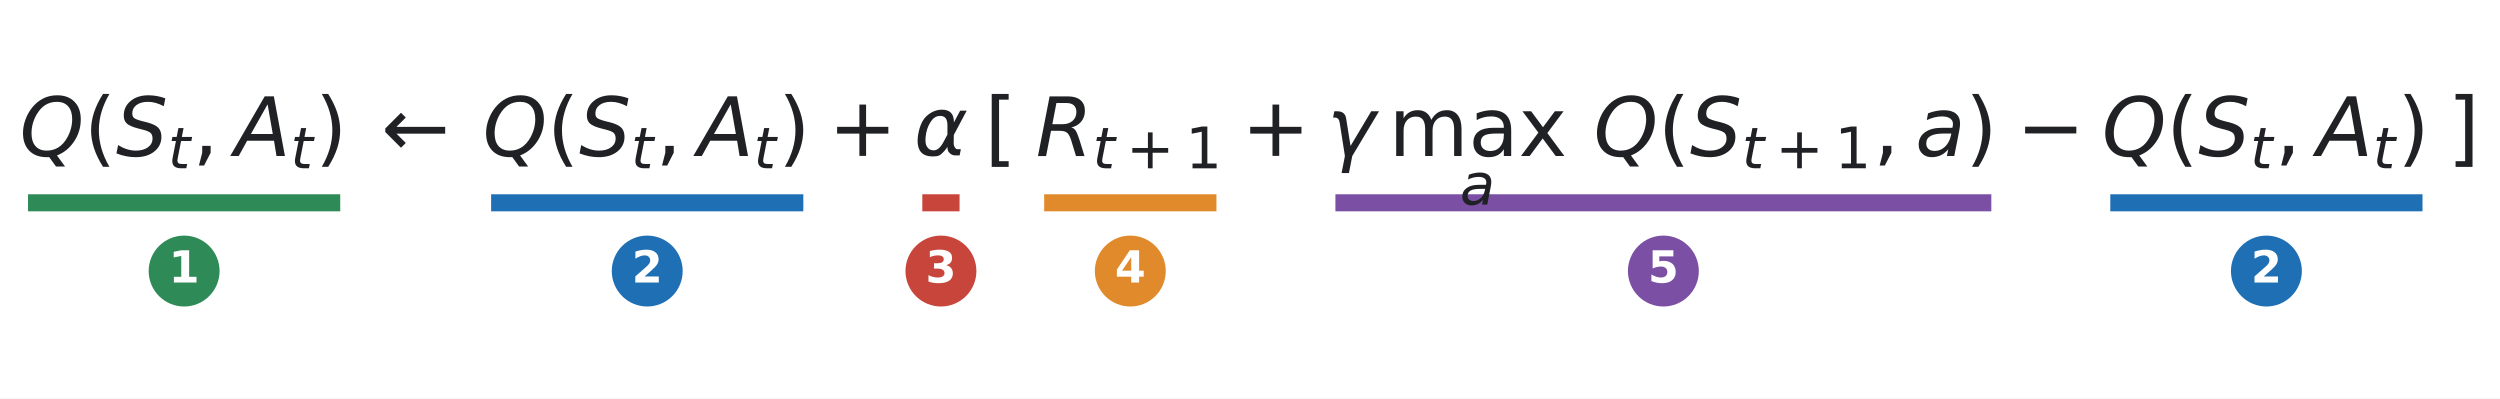
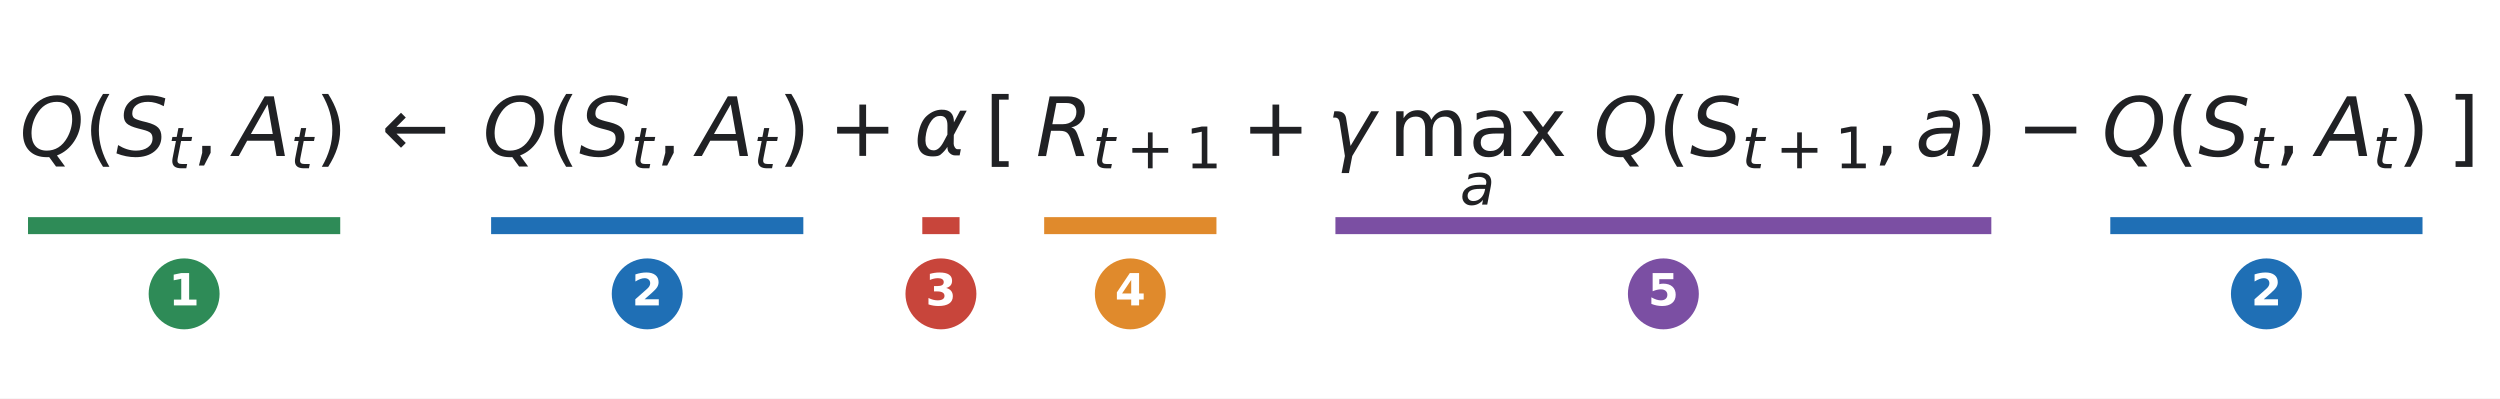
<svg xmlns="http://www.w3.org/2000/svg" xmlns:xlink="http://www.w3.org/1999/xlink" width="733.214pt" height="116.856pt" viewBox="0 0 733.214 116.856" version="1.1">
  <defs>
    <style type="text/css">*{stroke-linejoin: round; stroke-linecap: butt}</style>
  </defs>
  <g id="figure_1">
    <g id="patch_1">
      <path d="M 0 116.856  L 733.214 116.856  L 733.214 0  L 0 0  z " style="fill: #ffffff" />
    </g>
    <g id="axes_1">
      <g id="line2d_1">
-         <path d="M 8.215 59.481  L 99.785 59.481  " style="fill: none; stroke: #2e8b57; stroke-width: 5" />
+         <path d="M 8.215 66.174  L 99.785 66.174  " style="fill: none; stroke: #2e8b57; stroke-width: 5" />
      </g>
      <g id="line2d_2">
-         <path d="M 144.036 59.481  L 235.606 59.481  " style="fill: none; stroke: #1f6fb5; stroke-width: 5" />
+         <path d="M 144.036 66.174  L 235.606 66.174  " style="fill: none; stroke: #1f6fb5; stroke-width: 5" />
      </g>
      <g id="line2d_3">
-         <path d="M 270.497 59.481  L 281.426 59.481  " style="fill: none; stroke: #c8453b; stroke-width: 5" />
+         <path d="M 270.497 66.174  L 281.426 66.174  " style="fill: none; stroke: #c8453b; stroke-width: 5" />
      </g>
      <g id="line2d_4">
-         <path d="M 306.238 59.481  L 356.767 59.481  " style="fill: none; stroke: #e08a2c; stroke-width: 5" />
+         <path d="M 306.238 66.174  L 356.767 66.174  " style="fill: none; stroke: #e08a2c; stroke-width: 5" />
      </g>
      <g id="line2d_5">
-         <path d="M 391.658 59.481  L 584.028 59.481  " style="fill: none; stroke: #7b4fa3; stroke-width: 5" />
+         <path d="M 391.658 66.174  L 584.028 66.174  " style="fill: none; stroke: #7b4fa3; stroke-width: 5" />
      </g>
      <g id="line2d_6">
-         <path d="M 618.919 59.481  L 710.489 59.481  " style="fill: none; stroke: #1f6fb5; stroke-width: 5" />
+         <path d="M 618.919 66.174  L 710.489 66.174  " style="fill: none; stroke: #1f6fb5; stroke-width: 5" />
      </g>
      <g id="text_1">
        <g style="fill: #202124" transform="translate(5.76 45.78768) scale(0.24 -0.24)">
          <defs>
            <path id="DejaVuSans-Oblique-34" d="M 2309 -84  Q 2275 -88 2237 -89  Q 2200 -91 2125 -91  Q 1250 -91 756 411  Q 263 913 263 1797  Q 263 2319 452 2844  Q 641 3369 978 3788  Q 1369 4269 1858 4509  Q 2347 4750 2938 4750  Q 3794 4750 4287 4245  Q 4781 3741 4781 2869  Q 4781 1928 4265 1147  Q 3750 366 2919 44  L 3553 -825  L 2847 -825  L 2309 -84  z M 2919 4238  Q 2400 4238 2003 3986  Q 1606 3734 1313 3219  Q 1125 2891 1026 2522  Q 928 2153 928 1778  Q 928 1128 1239 775  Q 1550 422 2119 422  Q 2631 422 3032 676  Q 3434 931 3719 1434  Q 3909 1772 4009 2142  Q 4109 2513 4109 2881  Q 4109 3528 3796 3883  Q 3484 4238 2919 4238  z " transform="scale(0.015625)" />
            <path id="DejaVuSans-b" d="M 1984 4856  Q 1566 4138 1362 3434  Q 1159 2731 1159 2009  Q 1159 1288 1364 580  Q 1569 -128 1984 -844  L 1484 -844  Q 1016 -109 783 600  Q 550 1309 550 2009  Q 550 2706 781 3412  Q 1013 4119 1484 4856  L 1984 4856  z " transform="scale(0.015625)" />
            <path id="DejaVuSans-Oblique-36" d="M 3859 4513  L 3738 3897  Q 3422 4066 3111 4152  Q 2800 4238 2509 4238  Q 1944 4238 1609 3991  Q 1275 3744 1275 3334  Q 1275 3109 1398 2989  Q 1522 2869 2034 2731  L 2413 2638  Q 3053 2472 3303 2217  Q 3553 1963 3553 1503  Q 3553 797 2998 353  Q 2444 -91 1538 -91  Q 1166 -91 791 -17  Q 416 56 38 206  L 166 856  Q 513 641 861 531  Q 1209 422 1556 422  Q 2147 422 2503 684  Q 2859 947 2859 1369  Q 2859 1650 2717 1795  Q 2575 1941 2106 2059  L 1728 2156  Q 1081 2325 845 2545  Q 609 2766 609 3163  Q 609 3859 1145 4304  Q 1681 4750 2541 4750  Q 2875 4750 3203 4690  Q 3531 4631 3859 4513  z " transform="scale(0.015625)" />
            <path id="DejaVuSans-Oblique-57" d="M 2706 3500  L 2619 3053  L 1472 3053  L 1100 1153  Q 1081 1047 1072 975  Q 1063 903 1063 863  Q 1063 663 1183 572  Q 1303 481 1569 481  L 2150 481  L 2053 0  L 1503 0  Q 991 0 739 200  Q 488 400 488 806  Q 488 878 497 964  Q 506 1050 525 1153  L 897 3053  L 409 3053  L 500 3500  L 978 3500  L 1172 4494  L 1747 4494  L 1556 3500  L 2706 3500  z " transform="scale(0.015625)" />
            <path id="DejaVuSans-f" d="M 750 794  L 1409 794  L 1409 256  L 897 -744  L 494 -744  L 750 256  L 750 794  z " transform="scale(0.015625)" />
            <path id="DejaVuSans-Oblique-24" d="M 2356 4666  L 3072 4666  L 3938 0  L 3278 0  L 3084 1197  L 984 1197  L 325 0  L -341 0  L 2356 4666  z M 2584 4044  L 1275 1722  L 2988 1722  L 2584 4044  z " transform="scale(0.015625)" />
            <path id="DejaVuSans-c" d="M 513 4856  L 1013 4856  Q 1481 4119 1714 3412  Q 1947 2706 1947 2009  Q 1947 1309 1714 600  Q 1481 -109 1013 -844  L 513 -844  Q 928 -128 1133 580  Q 1338 1288 1338 2009  Q 1338 2731 1133 3434  Q 928 4138 513 4856  z " transform="scale(0.015625)" />
          </defs>
          <use xlink:href="#DejaVuSans-Oblique-34" transform="translate(0 0.125)" />
          <use xlink:href="#DejaVuSans-b" transform="translate(78.71094 0.125)" />
          <use xlink:href="#DejaVuSans-Oblique-36" transform="translate(117.7246 0.125)" />
          <use xlink:href="#DejaVuSans-Oblique-57" transform="translate(181.2012 -14.87495) scale(0.7)" />
          <use xlink:href="#DejaVuSans-f" transform="translate(211.3818 0.125)" />
          <use xlink:href="#DejaVuSans-Oblique-24" transform="translate(262.6514 0.125)" />
          <use xlink:href="#DejaVuSans-Oblique-57" transform="translate(331.0596 -14.87495) scale(0.7)" />
          <use xlink:href="#DejaVuSans-c" transform="translate(361.2402 0.125)" />
        </g>
      </g>
      <g id="text_2">
        <g style="fill: #202124" transform="translate(107.1504 45.78768) scale(0.24 -0.24)">
          <defs>
            <path id="DejaVuSans-c1a" d="M 313 1866  L 313 2147  L 1541 3375  L 1916 3000  L 1188 2272  L 4997 2272  L 4997 1741  L 1188 1741  L 1916 1013  L 1541 638  L 313 1866  z " transform="scale(0.015625)" />
          </defs>
          <use xlink:href="#DejaVuSans-c1a" transform="translate(19.48242 0.265625)" />
        </g>
      </g>
      <g id="text_3">
        <g style="fill: #202124" transform="translate(141.5808 45.78768) scale(0.24 -0.24)">
          <use xlink:href="#DejaVuSans-Oblique-34" transform="translate(0 0.125)" />
          <use xlink:href="#DejaVuSans-b" transform="translate(78.71094 0.125)" />
          <use xlink:href="#DejaVuSans-Oblique-36" transform="translate(117.7246 0.125)" />
          <use xlink:href="#DejaVuSans-Oblique-57" transform="translate(181.2012 -14.87495) scale(0.7)" />
          <use xlink:href="#DejaVuSans-f" transform="translate(211.3818 0.125)" />
          <use xlink:href="#DejaVuSans-Oblique-24" transform="translate(262.6514 0.125)" />
          <use xlink:href="#DejaVuSans-Oblique-57" transform="translate(331.0596 -14.87495) scale(0.7)" />
          <use xlink:href="#DejaVuSans-c" transform="translate(361.2402 0.125)" />
        </g>
      </g>
      <g id="text_4">
        <g style="fill: #202124" transform="translate(242.9712 45.78768) scale(0.24 -0.24)">
          <defs>
            <path id="DejaVuSans-e" d="M 2944 4013  L 2944 2272  L 4684 2272  L 4684 1741  L 2944 1741  L 2944 0  L 2419 0  L 2419 1741  L 678 1741  L 678 2272  L 2419 2272  L 2419 4013  L 2944 4013  z " transform="scale(0.015625)" />
          </defs>
          <use xlink:href="#DejaVuSans-e" transform="translate(0 0.296875)" />
        </g>
      </g>
      <g id="text_5">
        <g style="fill: #202124" transform="translate(268.0416 45.78768) scale(0.24 -0.24)">
          <defs>
            <path id="DejaVuSans-Oblique-345" d="M 2619 1628  L 2622 2350  Q 2625 3088 2069 3091  Q 1653 3094 1394 2747  Q 1069 2319 959 1747  Q 825 1059 994 731  Q 1169 397 1547 397  Q 1966 397 2319 1063  L 2619 1628  z M 2166 3578  Q 3141 3594 3128 2584  Q 3128 2584 3616 3500  L 4128 3500  L 3119 1603  L 3109 919  Q 3109 766 3194 638  Q 3291 488 3391 488  L 3669 488  L 3575 0  L 3228 0  Q 2934 0 2722 263  Q 2622 394 2619 669  Q 2416 334 2066 50  Q 1900 -81 1453 -78  Q 722 -72 456 397  Q 184 884 353 1747  Q 534 2675 1009 3097  Q 1544 3569 2166 3578  z " transform="scale(0.015625)" />
          </defs>
          <use xlink:href="#DejaVuSans-Oblique-345" transform="translate(0 0.84375)" />
        </g>
      </g>
      <g id="text_6">
        <g style="fill: #202124" transform="translate(288.792 45.78768) scale(0.24 -0.24)">
          <defs>
            <path id="DejaVuSans-3e" d="M 550 4863  L 1875 4863  L 1875 4416  L 1125 4416  L 1125 -397  L 1875 -397  L 1875 -844  L 550 -844  L 550 4863  z " transform="scale(0.015625)" />
          </defs>
          <use xlink:href="#DejaVuSans-3e" transform="translate(0 0.015625)" />
        </g>
      </g>
      <g id="text_7">
        <g style="fill: #202124" transform="translate(303.7824 45.78768) scale(0.24 -0.24)">
          <defs>
            <path id="DejaVuSans-Oblique-35" d="M 1613 4147  L 1294 2491  L 2106 2491  Q 2584 2491 2879 2755  Q 3175 3019 3175 3444  Q 3175 3784 2976 3965  Q 2778 4147 2406 4147  L 1613 4147  z M 2772 2241  Q 2972 2194 3105 2009  Q 3238 1825 3413 1275  L 3809 0  L 3144 0  L 2778 1197  Q 2638 1659 2453 1815  Q 2269 1972 1888 1972  L 1191 1972  L 806 0  L 172 0  L 1081 4666  L 2503 4666  Q 3150 4666 3495 4373  Q 3841 4081 3841 3531  Q 3841 3044 3547 2687  Q 3253 2331 2772 2241  z " transform="scale(0.015625)" />
            <path id="DejaVuSans-14" d="M 794 531  L 1825 531  L 1825 4091  L 703 3866  L 703 4441  L 1819 4666  L 2450 4666  L 2450 531  L 3481 531  L 3481 0  L 794 0  L 794 531  z " transform="scale(0.015625)" />
          </defs>
          <use xlink:href="#DejaVuSans-Oblique-35" transform="translate(0 0.09375)" />
          <use xlink:href="#DejaVuSans-Oblique-57" transform="translate(69.48242 -14.9062) scale(0.7)" />
          <use xlink:href="#DejaVuSans-e" transform="translate(110.5664 -14.9062) scale(0.7)" />
          <use xlink:href="#DejaVuSans-14" transform="translate(182.8564 -14.9062) scale(0.7)" />
        </g>
      </g>
      <g id="text_8">
        <g style="fill: #202124" transform="translate(364.1328 45.78768) scale(0.24 -0.24)">
          <use xlink:href="#DejaVuSans-e" transform="translate(0 0.296875)" />
        </g>
      </g>
      <g id="text_9">
        <g style="fill: #202124" transform="translate(389.2032 45.78768) scale(0.24 -0.24)">
          <defs>
            <path id="DejaVuSans-Oblique-347" d="M 1491 2950  L 1838 788  L 3456 3500  L 4066 3500  L 1972 0  L 1713 -1331  L 1138 -1331  L 1397 0  L 988 2613  Q 925 3006 628 3006  L 475 3006  L 569 3500  L 788 3500  Q 1403 3500 1491 2950  z " transform="scale(0.015625)" />
            <path id="DejaVuSans-50" d="M 3328 2828  Q 3544 3216 3844 3400  Q 4144 3584 4550 3584  Q 5097 3584 5394 3201  Q 5691 2819 5691 2113  L 5691 0  L 5113 0  L 5113 2094  Q 5113 2597 4934 2840  Q 4756 3084 4391 3084  Q 3944 3084 3684 2787  Q 3425 2491 3425 1978  L 3425 0  L 2847 0  L 2847 2094  Q 2847 2600 2669 2842  Q 2491 3084 2119 3084  Q 1678 3084 1418 2786  Q 1159 2488 1159 1978  L 1159 0  L 581 0  L 581 3500  L 1159 3500  L 1159 2956  Q 1356 3278 1631 3431  Q 1906 3584 2284 3584  Q 2666 3584 2933 3390  Q 3200 3197 3328 2828  z " transform="scale(0.015625)" />
            <path id="DejaVuSans-44" d="M 2194 1759  Q 1497 1759 1228 1600  Q 959 1441 959 1056  Q 959 750 1161 570  Q 1363 391 1709 391  Q 2188 391 2477 730  Q 2766 1069 2766 1631  L 2766 1759  L 2194 1759  z M 3341 1997  L 3341 0  L 2766 0  L 2766 531  Q 2569 213 2275 61  Q 1981 -91 1556 -91  Q 1019 -91 701 211  Q 384 513 384 1019  Q 384 1609 779 1909  Q 1175 2209 1959 2209  L 2766 2209  L 2766 2266  Q 2766 2663 2505 2880  Q 2244 3097 1772 3097  Q 1472 3097 1187 3025  Q 903 2953 641 2809  L 641 3341  Q 956 3463 1253 3523  Q 1550 3584 1831 3584  Q 2591 3584 2966 3190  Q 3341 2797 3341 1997  z " transform="scale(0.015625)" />
            <path id="DejaVuSans-5b" d="M 3513 3500  L 2247 1797  L 3578 0  L 2900 0  L 1881 1375  L 863 0  L 184 0  L 1544 1831  L 300 3500  L 978 3500  L 1906 2253  L 2834 3500  L 3513 3500  z " transform="scale(0.015625)" />
            <path id="DejaVuSans-Oblique-44" d="M 3438 1997  L 3047 0  L 2472 0  L 2578 531  Q 2325 219 2001 64  Q 1678 -91 1281 -91  Q 834 -91 548 182  Q 263 456 263 884  Q 263 1497 752 1853  Q 1241 2209 2100 2209  L 2900 2209  L 2931 2363  Q 2938 2388 2941 2417  Q 2944 2447 2944 2509  Q 2944 2788 2717 2942  Q 2491 3097 2081 3097  Q 1800 3097 1504 3025  Q 1209 2953 897 2809  L 997 3341  Q 1322 3463 1633 3523  Q 1944 3584 2234 3584  Q 2853 3584 3176 3315  Q 3500 3047 3500 2534  Q 3500 2431 3484 2292  Q 3469 2153 3438 1997  z M 2816 1759  L 2241 1759  Q 1534 1759 1195 1570  Q 856 1381 856 984  Q 856 709 1029 553  Q 1203 397 1509 397  Q 1978 397 2328 733  Q 2678 1069 2791 1631  L 2816 1759  z " transform="scale(0.015625)" />
          </defs>
          <use xlink:href="#DejaVuSans-Oblique-347" transform="translate(0 0.125)" />
          <use xlink:href="#DejaVuSans-50" transform="translate(75.41536 0.125)" />
          <use xlink:href="#DejaVuSans-44" transform="translate(172.8275 0.125)" />
          <use xlink:href="#DejaVuSans-5b" transform="translate(234.1068 0.125)" />
          <use xlink:href="#DejaVuSans-Oblique-44" transform="translate(162.4154 -59.24688) scale(0.7)" />
          <use xlink:href="#DejaVuSans-Oblique-34" transform="translate(325.7578 0.125)" />
          <use xlink:href="#DejaVuSans-b" transform="translate(404.4687 0.125)" />
          <use xlink:href="#DejaVuSans-Oblique-36" transform="translate(443.4824 0.125)" />
          <use xlink:href="#DejaVuSans-Oblique-57" transform="translate(506.959 -14.87495) scale(0.7)" />
          <use xlink:href="#DejaVuSans-e" transform="translate(548.043 -14.87495) scale(0.7)" />
          <use xlink:href="#DejaVuSans-14" transform="translate(620.333 -14.87495) scale(0.7)" />
          <use xlink:href="#DejaVuSans-f" transform="translate(667.6035 0.125)" />
          <use xlink:href="#DejaVuSans-Oblique-44" transform="translate(718.873 0.125)" />
          <use xlink:href="#DejaVuSans-c" transform="translate(780.1523 0.125)" />
        </g>
      </g>
      <g id="text_10">
        <g style="fill: #202124" transform="translate(591.3936 45.78768) scale(0.24 -0.24)">
          <defs>
            <path id="DejaVuSans-c9c" d="M 678 2272  L 4684 2272  L 4684 1741  L 678 1741  L 678 2272  z " transform="scale(0.015625)" />
          </defs>
          <use xlink:href="#DejaVuSans-c9c" transform="translate(0 0.5)" />
        </g>
      </g>
      <g id="text_11">
        <g style="fill: #202124" transform="translate(616.464 45.78768) scale(0.24 -0.24)">
          <use xlink:href="#DejaVuSans-Oblique-34" transform="translate(0 0.125)" />
          <use xlink:href="#DejaVuSans-b" transform="translate(78.71094 0.125)" />
          <use xlink:href="#DejaVuSans-Oblique-36" transform="translate(117.7246 0.125)" />
          <use xlink:href="#DejaVuSans-Oblique-57" transform="translate(181.2012 -14.87495) scale(0.7)" />
          <use xlink:href="#DejaVuSans-f" transform="translate(211.3818 0.125)" />
          <use xlink:href="#DejaVuSans-Oblique-24" transform="translate(262.6514 0.125)" />
          <use xlink:href="#DejaVuSans-Oblique-57" transform="translate(331.0596 -14.87495) scale(0.7)" />
          <use xlink:href="#DejaVuSans-c" transform="translate(361.2402 0.125)" />
        </g>
      </g>
      <g id="text_12">
        <g style="fill: #202124" transform="translate(717.8544 45.78768) scale(0.24 -0.24)">
          <defs>
            <path id="DejaVuSans-40" d="M 1947 4863  L 1947 -844  L 622 -844  L 622 -397  L 1369 -397  L 1369 4416  L 622 4416  L 622 4863  L 1947 4863  z " transform="scale(0.015625)" />
          </defs>
          <use xlink:href="#DejaVuSans-40" transform="translate(0 0.015625)" />
        </g>
      </g>
      <g id="text_13">
        <g id="patch_2">
-           <path d="M 54 89.895  C 56.758 89.895 59.404 88.799 61.354 86.849  C 63.304 84.899 64.4 82.253 64.4 79.495  C 64.4 76.737 63.304 74.092 61.354 72.141  C 59.404 70.191 56.758 69.095 54 69.095  C 51.242 69.095 48.596 70.191 46.646 72.141  C 44.696 74.092 43.6 76.737 43.6 79.495  C 43.6 82.253 44.696 84.899 46.646 86.849  C 48.596 88.799 51.242 89.895 54 89.895  z " style="fill: #2e8b57" />
-         </g>
-         <g style="fill: #ffffff" transform="translate(49.47742 82.87215) scale(0.13 -0.13)">
+           <path d="M 54 96.588  C 56.758 96.588 59.404 95.493 61.354 93.542  C 63.304 91.592 64.4 88.946 64.4 86.188  C 64.4 83.43 63.304 80.785 61.354 78.834  C 59.404 76.884 56.758 75.788 54 75.788  C 51.242 75.788 48.596 76.884 46.646 78.834  C 44.696 80.785 43.6 83.43 43.6 86.188  C 43.6 88.946 44.696 91.592 46.646 93.542  C 48.596 95.493 51.242 96.588 54 96.588  z " style="fill: #2e8b57" />
+         </g>
+         <g style="fill: #ffffff" transform="translate(49.47742 89.56527) scale(0.13 -0.13)">
          <defs>
            <path id="DejaVuSans-Bold-14" d="M 750 831  L 1813 831  L 1813 3847  L 722 3622  L 722 4441  L 1806 4666  L 2950 4666  L 2950 831  L 4013 831  L 4013 0  L 750 0  L 750 831  z " transform="scale(0.015625)" />
          </defs>
          <use xlink:href="#DejaVuSans-Bold-14" />
        </g>
      </g>
      <g id="text_14">
        <g id="patch_3">
-           <path d="M 189.821 89.895  C 192.579 89.895 195.224 88.799 197.175 86.849  C 199.125 84.899 200.221 82.253 200.221 79.495  C 200.221 76.737 199.125 74.092 197.175 72.141  C 195.224 70.191 192.579 69.095 189.821 69.095  C 187.063 69.095 184.417 70.191 182.467 72.141  C 180.517 74.092 179.421 76.737 179.421 79.495  C 179.421 82.253 180.517 84.899 182.467 86.849  C 184.417 88.799 187.063 89.895 189.821 89.895  z " style="fill: #1f6fb5" />
-         </g>
-         <g style="fill: #ffffff" transform="translate(185.2982 82.87215) scale(0.13 -0.13)">
+           <path d="M 189.821 96.588  C 192.579 96.588 195.224 95.493 197.175 93.542  C 199.125 91.592 200.221 88.946 200.221 86.188  C 200.221 83.43 199.125 80.785 197.175 78.834  C 195.224 76.884 192.579 75.788 189.821 75.788  C 187.063 75.788 184.417 76.884 182.467 78.834  C 180.517 80.785 179.421 83.43 179.421 86.188  C 179.421 88.946 180.517 91.592 182.467 93.542  C 184.417 95.493 187.063 96.588 189.821 96.588  z " style="fill: #1f6fb5" />
+         </g>
+         <g style="fill: #ffffff" transform="translate(185.2982 89.56527) scale(0.13 -0.13)">
          <defs>
            <path id="DejaVuSans-Bold-15" d="M 1844 884  L 3897 884  L 3897 0  L 506 0  L 506 884  L 2209 2388  Q 2438 2594 2547 2791  Q 2656 2988 2656 3200  Q 2656 3528 2436 3728  Q 2216 3928 1850 3928  Q 1569 3928 1234 3808  Q 900 3688 519 3450  L 519 4475  Q 925 4609 1322 4679  Q 1719 4750 2100 4750  Q 2938 4750 3402 4381  Q 3866 4013 3866 3353  Q 3866 2972 3669 2642  Q 3472 2313 2841 1759  L 1844 884  z " transform="scale(0.015625)" />
          </defs>
          <use xlink:href="#DejaVuSans-Bold-15" />
        </g>
      </g>
      <g id="text_15">
        <g id="patch_4">
-           <path d="M 275.962 89.895  C 278.72 89.895 281.365 88.799 283.316 86.849  C 285.266 84.899 286.362 82.253 286.362 79.495  C 286.362 76.737 285.266 74.092 283.316 72.141  C 281.365 70.191 278.72 69.095 275.962 69.095  C 273.203 69.095 270.558 70.191 268.608 72.141  C 266.657 74.092 265.562 76.737 265.562 79.495  C 265.562 82.253 266.657 84.899 268.608 86.849  C 270.558 88.799 273.203 89.895 275.962 89.895  z " style="fill: #c8453b" />
-         </g>
-         <g style="fill: #ffffff" transform="translate(271.439 82.87215) scale(0.13 -0.13)">
+           <path d="M 275.962 96.588  C 278.72 96.588 281.365 95.493 283.316 93.542  C 285.266 91.592 286.362 88.946 286.362 86.188  C 286.362 83.43 285.266 80.785 283.316 78.834  C 281.365 76.884 278.72 75.788 275.962 75.788  C 273.203 75.788 270.558 76.884 268.608 78.834  C 266.657 80.785 265.562 83.43 265.562 86.188  C 265.562 88.946 266.657 91.592 268.608 93.542  C 270.558 95.493 273.203 96.588 275.962 96.588  z " style="fill: #c8453b" />
+         </g>
+         <g style="fill: #ffffff" transform="translate(271.439 89.56527) scale(0.13 -0.13)">
          <defs>
            <path id="DejaVuSans-Bold-16" d="M 2981 2516  Q 3453 2394 3698 2092  Q 3944 1791 3944 1325  Q 3944 631 3412 270  Q 2881 -91 1863 -91  Q 1503 -91 1142 -33  Q 781 25 428 141  L 428 1069  Q 766 900 1098 814  Q 1431 728 1753 728  Q 2231 728 2486 893  Q 2741 1059 2741 1369  Q 2741 1688 2480 1852  Q 2219 2016 1709 2016  L 1228 2016  L 1228 2791  L 1734 2791  Q 2188 2791 2409 2933  Q 2631 3075 2631 3366  Q 2631 3634 2415 3781  Q 2200 3928 1806 3928  Q 1516 3928 1219 3862  Q 922 3797 628 3669  L 628 4550  Q 984 4650 1334 4700  Q 1684 4750 2022 4750  Q 2931 4750 3382 4451  Q 3834 4153 3834 3553  Q 3834 3144 3618 2883  Q 3403 2622 2981 2516  z " transform="scale(0.015625)" />
          </defs>
          <use xlink:href="#DejaVuSans-Bold-16" />
        </g>
      </g>
      <g id="text_16">
        <g id="patch_5">
-           <path d="M 331.502 89.895  C 334.261 89.895 336.906 88.799 338.856 86.849  C 340.807 84.899 341.902 82.253 341.902 79.495  C 341.902 76.737 340.807 74.092 338.856 72.141  C 336.906 70.191 334.261 69.095 331.502 69.095  C 328.744 69.095 326.099 70.191 324.148 72.141  C 322.198 74.092 321.102 76.737 321.102 79.495  C 321.102 82.253 322.198 84.899 324.148 86.849  C 326.099 88.799 328.744 89.895 331.502 89.895  z " style="fill: #e08a2c" />
-         </g>
-         <g style="fill: #ffffff" transform="translate(326.9798 82.87215) scale(0.13 -0.13)">
+           <path d="M 331.502 96.588  C 334.261 96.588 336.906 95.493 338.856 93.542  C 340.807 91.592 341.902 88.946 341.902 86.188  C 341.902 83.43 340.807 80.785 338.856 78.834  C 336.906 76.884 334.261 75.788 331.502 75.788  C 328.744 75.788 326.099 76.884 324.148 78.834  C 322.198 80.785 321.102 83.43 321.102 86.188  C 321.102 88.946 322.198 91.592 324.148 93.542  C 326.099 95.493 328.744 96.588 331.502 96.588  z " style="fill: #e08a2c" />
+         </g>
+         <g style="fill: #ffffff" transform="translate(326.9798 89.56527) scale(0.13 -0.13)">
          <defs>
            <path id="DejaVuSans-Bold-17" d="M 2356 3675  L 1038 1722  L 2356 1722  L 2356 3675  z M 2156 4666  L 3494 4666  L 3494 1722  L 4159 1722  L 4159 850  L 3494 850  L 3494 0  L 2356 0  L 2356 850  L 288 850  L 288 1881  L 2156 4666  z " transform="scale(0.015625)" />
          </defs>
          <use xlink:href="#DejaVuSans-Bold-17" />
        </g>
      </g>
      <g id="text_17">
        <g id="patch_6">
-           <path d="M 487.843 89.895  C 490.601 89.895 493.247 88.799 495.197 86.849  C 497.147 84.899 498.243 82.253 498.243 79.495  C 498.243 76.737 497.147 74.092 495.197 72.141  C 493.247 70.191 490.601 69.095 487.843 69.095  C 485.085 69.095 482.44 70.191 480.489 72.141  C 478.539 74.092 477.443 76.737 477.443 79.495  C 477.443 82.253 478.539 84.899 480.489 86.849  C 482.44 88.799 485.085 89.895 487.843 89.895  z " style="fill: #7b4fa3" />
-         </g>
-         <g style="fill: #ffffff" transform="translate(483.3206 82.87215) scale(0.13 -0.13)">
+           <path d="M 487.843 96.588  C 490.601 96.588 493.247 95.493 495.197 93.542  C 497.147 91.592 498.243 88.946 498.243 86.188  C 498.243 83.43 497.147 80.785 495.197 78.834  C 493.247 76.884 490.601 75.788 487.843 75.788  C 485.085 75.788 482.44 76.884 480.489 78.834  C 478.539 80.785 477.443 83.43 477.443 86.188  C 477.443 88.946 478.539 91.592 480.489 93.542  C 482.44 95.493 485.085 96.588 487.843 96.588  z " style="fill: #7b4fa3" />
+         </g>
+         <g style="fill: #ffffff" transform="translate(483.3206 89.56527) scale(0.13 -0.13)">
          <defs>
            <path id="DejaVuSans-Bold-18" d="M 678 4666  L 3669 4666  L 3669 3781  L 1638 3781  L 1638 3059  Q 1775 3097 1914 3117  Q 2053 3138 2203 3138  Q 3056 3138 3531 2711  Q 4006 2284 4006 1522  Q 4006 766 3489 337  Q 2972 -91 2053 -91  Q 1656 -91 1267 -14  Q 878 63 494 219  L 494 1166  Q 875 947 1217 837  Q 1559 728 1863 728  Q 2300 728 2551 942  Q 2803 1156 2803 1522  Q 2803 1891 2551 2103  Q 2300 2316 1863 2316  Q 1603 2316 1309 2248  Q 1016 2181 678 2041  L 678 4666  z " transform="scale(0.015625)" />
          </defs>
          <use xlink:href="#DejaVuSans-Bold-18" />
        </g>
      </g>
      <g id="text_18">
        <g id="patch_7">
-           <path d="M 664.704 89.895  C 667.462 89.895 670.108 88.799 672.058 86.849  C 674.008 84.899 675.104 82.253 675.104 79.495  C 675.104 76.737 674.008 74.092 672.058 72.141  C 670.108 70.191 667.462 69.095 664.704 69.095  C 661.946 69.095 659.3 70.191 657.35 72.141  C 655.4 74.092 654.304 76.737 654.304 79.495  C 654.304 82.253 655.4 84.899 657.35 86.849  C 659.3 88.799 661.946 89.895 664.704 89.895  z " style="fill: #1f6fb5" />
-         </g>
-         <g style="fill: #ffffff" transform="translate(660.1814 82.87215) scale(0.13 -0.13)">
+           <path d="M 664.704 96.588  C 667.462 96.588 670.108 95.493 672.058 93.542  C 674.008 91.592 675.104 88.946 675.104 86.188  C 675.104 83.43 674.008 80.785 672.058 78.834  C 670.108 76.884 667.462 75.788 664.704 75.788  C 661.946 75.788 659.3 76.884 657.35 78.834  C 655.4 80.785 654.304 83.43 654.304 86.188  C 654.304 88.946 655.4 91.592 657.35 93.542  C 659.3 95.493 661.946 96.588 664.704 96.588  z " style="fill: #1f6fb5" />
+         </g>
+         <g style="fill: #ffffff" transform="translate(660.1814 89.56527) scale(0.13 -0.13)">
          <use xlink:href="#DejaVuSans-Bold-15" />
        </g>
      </g>
    </g>
  </g>
</svg>
